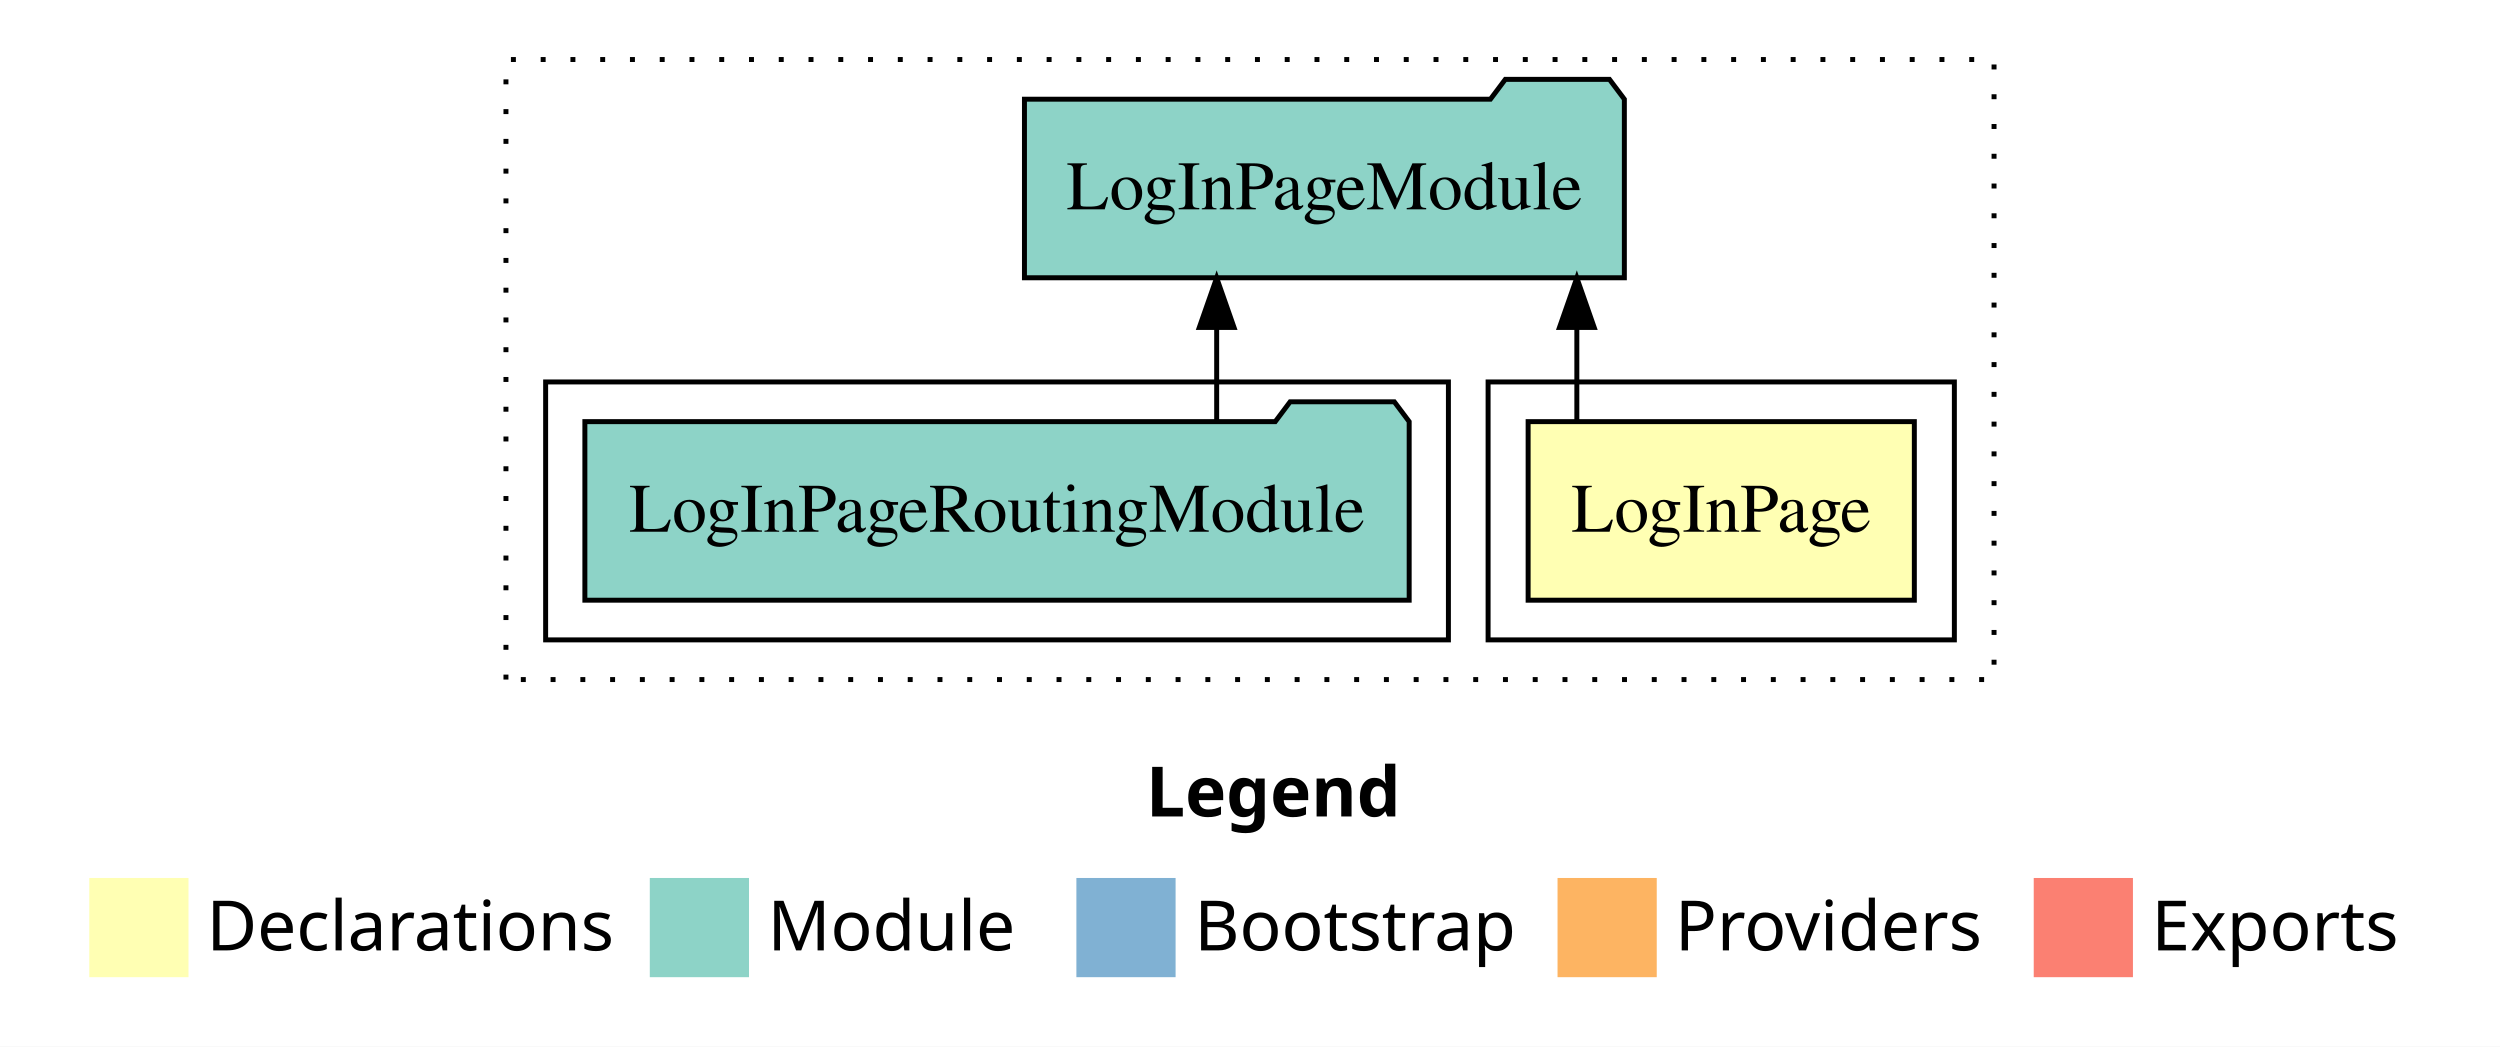
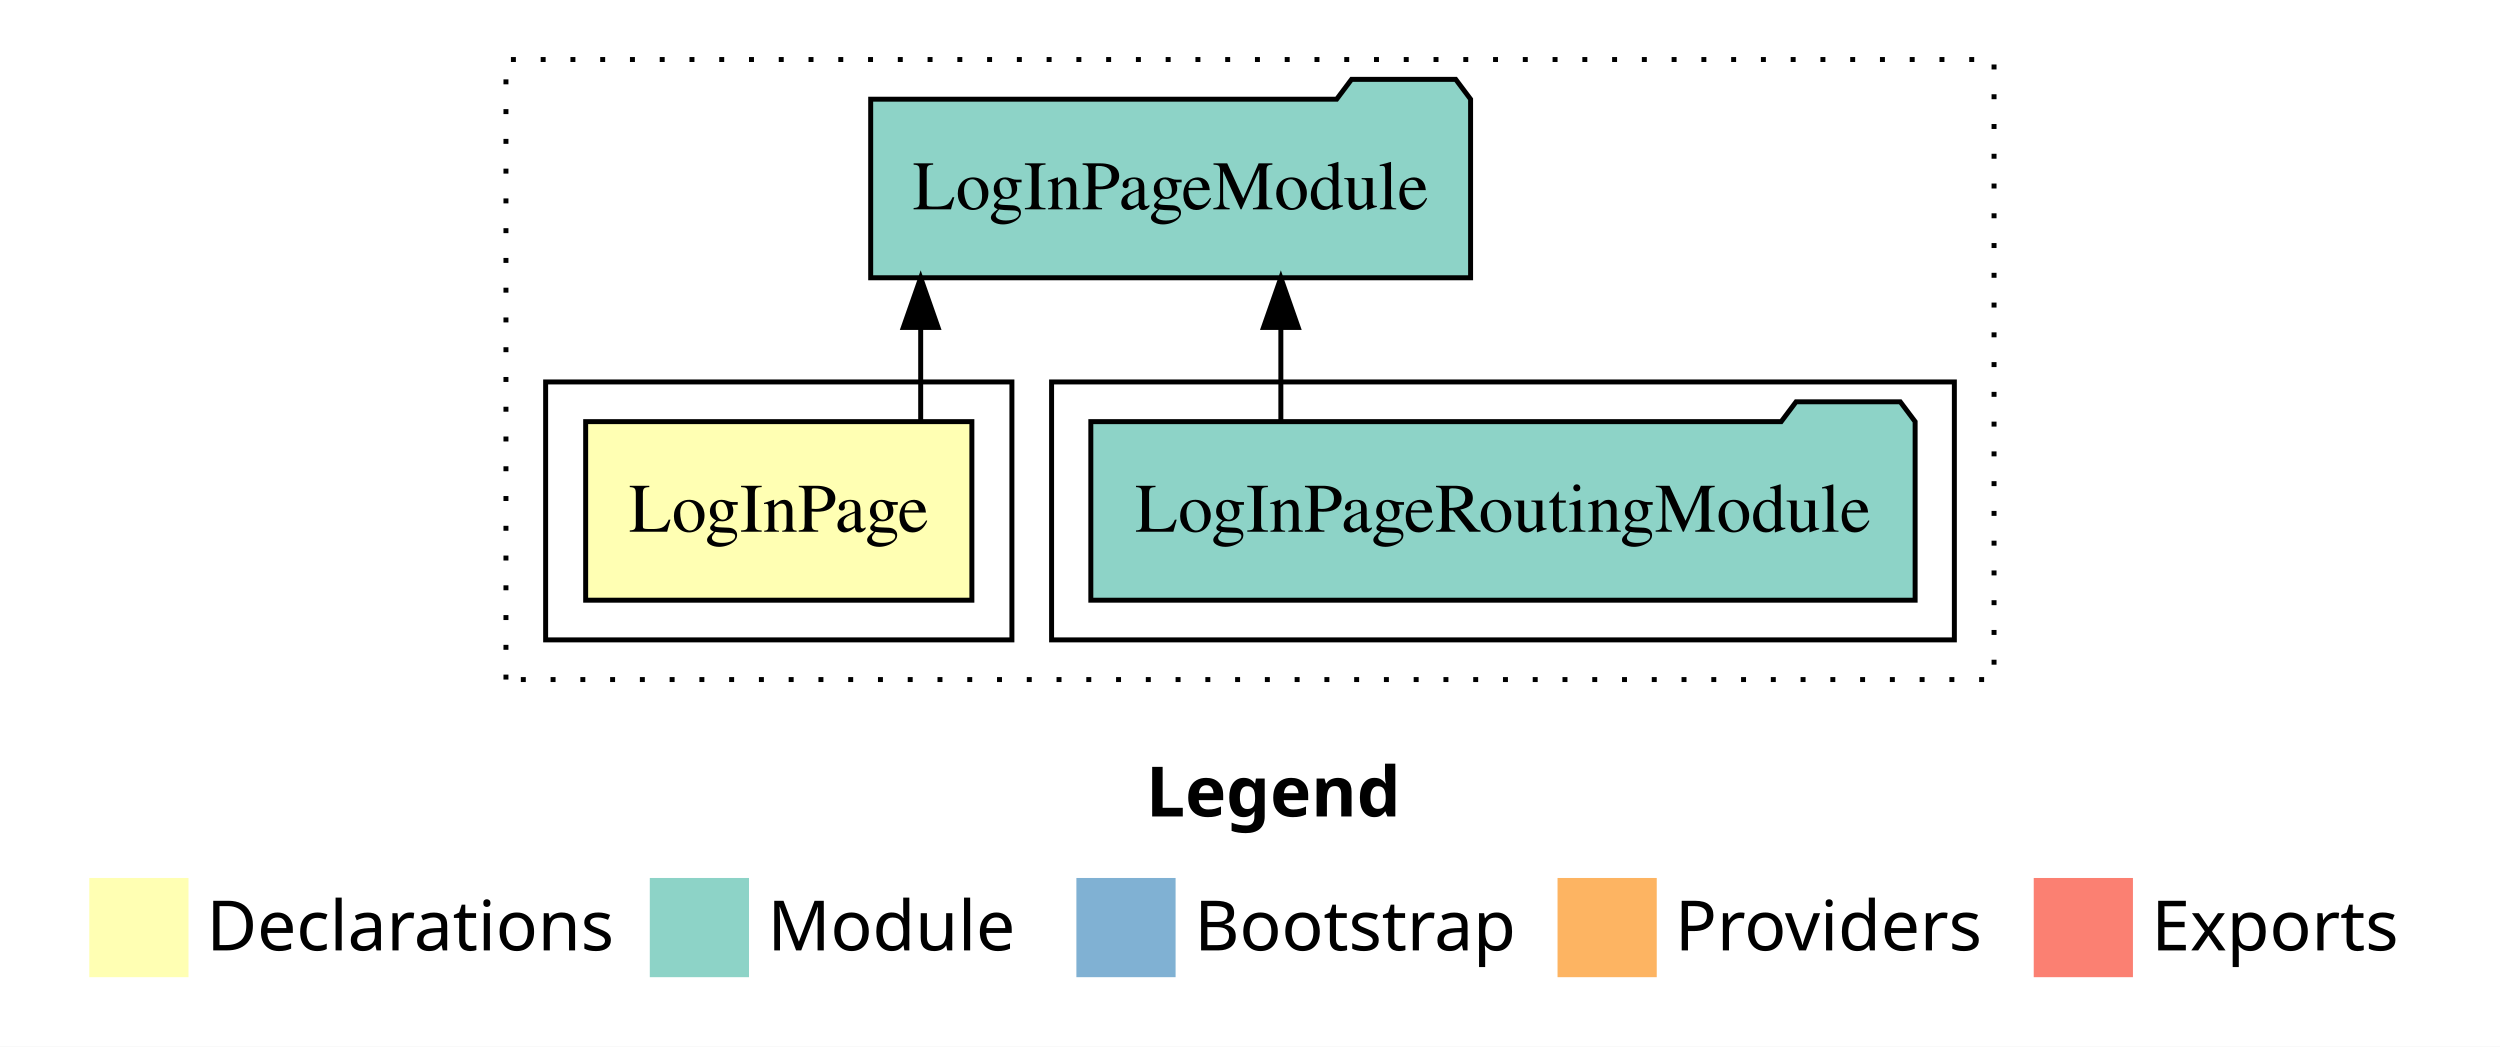
<svg xmlns="http://www.w3.org/2000/svg" width="504pt" height="211pt" viewBox="0.00 0.00 504.00 211.00">
  <g id="graph0" class="graph" transform="scale(1 1) rotate(0) translate(4 207)">
    <polygon fill="white" stroke="transparent" points="-4,4 -4,-207 500,-207 500,4 -4,4" />
    <text text-anchor="start" x="227.01" y="-42.4" font-family="Times-12" font-weight="bold" font-size="14.00">Legend</text>
    <polygon fill="#ffffb3" stroke="transparent" points="14,-10 14,-30 34,-30 34,-10 14,-10" />
    <text text-anchor="start" x="37.63" y="-15.4" font-family="Times-12" font-size="14.00">  Declarations</text>
    <polygon fill="#8dd3c7" stroke="transparent" points="127,-10 127,-30 147,-30 147,-10 127,-10" />
    <text text-anchor="start" x="150.73" y="-15.4" font-family="Times-12" font-size="14.00">  Module</text>
    <polygon fill="#80b1d3" stroke="transparent" points="213,-10 213,-30 233,-30 233,-10 213,-10" />
    <text text-anchor="start" x="236.78" y="-15.4" font-family="Times-12" font-size="14.00">  Bootstrap</text>
    <polygon fill="#fdb462" stroke="transparent" points="310,-10 310,-30 330,-30 330,-10 310,-10" />
    <text text-anchor="start" x="333.67" y="-15.4" font-family="Times-12" font-size="14.00">  Providers</text>
    <polygon fill="#fb8072" stroke="transparent" points="406,-10 406,-30 426,-30 426,-10 406,-10" />
    <text text-anchor="start" x="429.73" y="-15.4" font-family="Times-12" font-size="14.00">  Exports</text>
    <g id="clust1" class="cluster">
      <polygon fill="none" stroke="black" stroke-dasharray="1,5" points="98,-70 98,-195 398,-195 398,-70 98,-70" />
    </g>
+     <g id="clust4" class="cluster">
+       <polygon fill="none" stroke="black" points="208,-78 208,-130 390,-130 390,-78 208,-78" />
+     </g>
    <g id="clust2" class="cluster">
-       <polygon fill="none" stroke="black" points="296,-78 296,-130 390,-130 390,-78 296,-78" />
-     </g>
-     <g id="clust4" class="cluster">
-       <polygon fill="none" stroke="black" points="106,-78 106,-130 288,-130 288,-78 106,-78" />
+       <polygon fill="none" stroke="black" points="106,-78 106,-130 200,-130 200,-78 106,-78" />
    </g>
    <g id="node1" class="node">
-       <polygon fill="#ffffb3" stroke="black" points="381.93,-122 304.07,-122 304.07,-86 381.93,-86 381.93,-122" />
-       <text text-anchor="middle" x="343" y="-99.8" font-family="Times,serif" font-size="14.00">LogInPage</text>
+       <polygon fill="#ffffb3" stroke="black" points="191.93,-122 114.07,-122 114.07,-86 191.93,-86 191.93,-122" />
+       <text text-anchor="middle" x="153" y="-99.8" font-family="Times,serif" font-size="14.00">LogInPage</text>
    </g>
    <g id="node2" class="node">
-       <polygon fill="#8dd3c7" stroke="black" points="323.47,-187 320.47,-191 299.47,-191 296.47,-187 202.53,-187 202.53,-151 323.47,-151 323.47,-187" />
-       <text text-anchor="middle" x="263" y="-164.8" font-family="Times,serif" font-size="14.00">LogInPageModule</text>
+       <polygon fill="#8dd3c7" stroke="black" points="292.47,-187 289.47,-191 268.47,-191 265.47,-187 171.53,-187 171.53,-151 292.47,-151 292.47,-187" />
+       <text text-anchor="middle" x="232" y="-164.8" font-family="Times,serif" font-size="14.00">LogInPageModule</text>
    </g>
    <g id="edge1" class="edge">
-       <path fill="none" stroke="black" d="M313.89,-122.11C313.89,-122.11 313.89,-140.99 313.89,-140.99" />
-       <polygon fill="black" stroke="black" points="310.39,-140.99 313.89,-150.99 317.39,-140.99 310.39,-140.99" />
+       <path fill="none" stroke="black" d="M181.61,-122.11C181.61,-122.11 181.61,-140.99 181.61,-140.99" />
+       <polygon fill="black" stroke="black" points="178.11,-140.99 181.61,-150.99 185.11,-140.99 178.11,-140.99" />
    </g>
    <g id="node3" class="node">
-       <polygon fill="#8dd3c7" stroke="black" points="280.09,-122 277.09,-126 256.09,-126 253.09,-122 113.91,-122 113.91,-86 280.09,-86 280.09,-122" />
-       <text text-anchor="middle" x="197" y="-99.8" font-family="Times,serif" font-size="14.00">LogInPageRoutingModule</text>
+       <polygon fill="#8dd3c7" stroke="black" points="382.09,-122 379.09,-126 358.09,-126 355.09,-122 215.91,-122 215.91,-86 382.09,-86 382.09,-122" />
+       <text text-anchor="middle" x="299" y="-99.8" font-family="Times,serif" font-size="14.00">LogInPageRoutingModule</text>
    </g>
    <g id="edge2" class="edge">
-       <path fill="none" stroke="black" d="M241.28,-122.11C241.28,-122.11 241.28,-140.99 241.28,-140.99" />
-       <polygon fill="black" stroke="black" points="237.78,-140.99 241.28,-150.99 244.78,-140.99 237.78,-140.99" />
+       <path fill="none" stroke="black" d="M254.22,-122.11C254.22,-122.11 254.22,-140.99 254.22,-140.99" />
+       <polygon fill="black" stroke="black" points="250.72,-140.99 254.22,-150.99 257.72,-140.99 250.72,-140.99" />
    </g>
  </g>
</svg>
